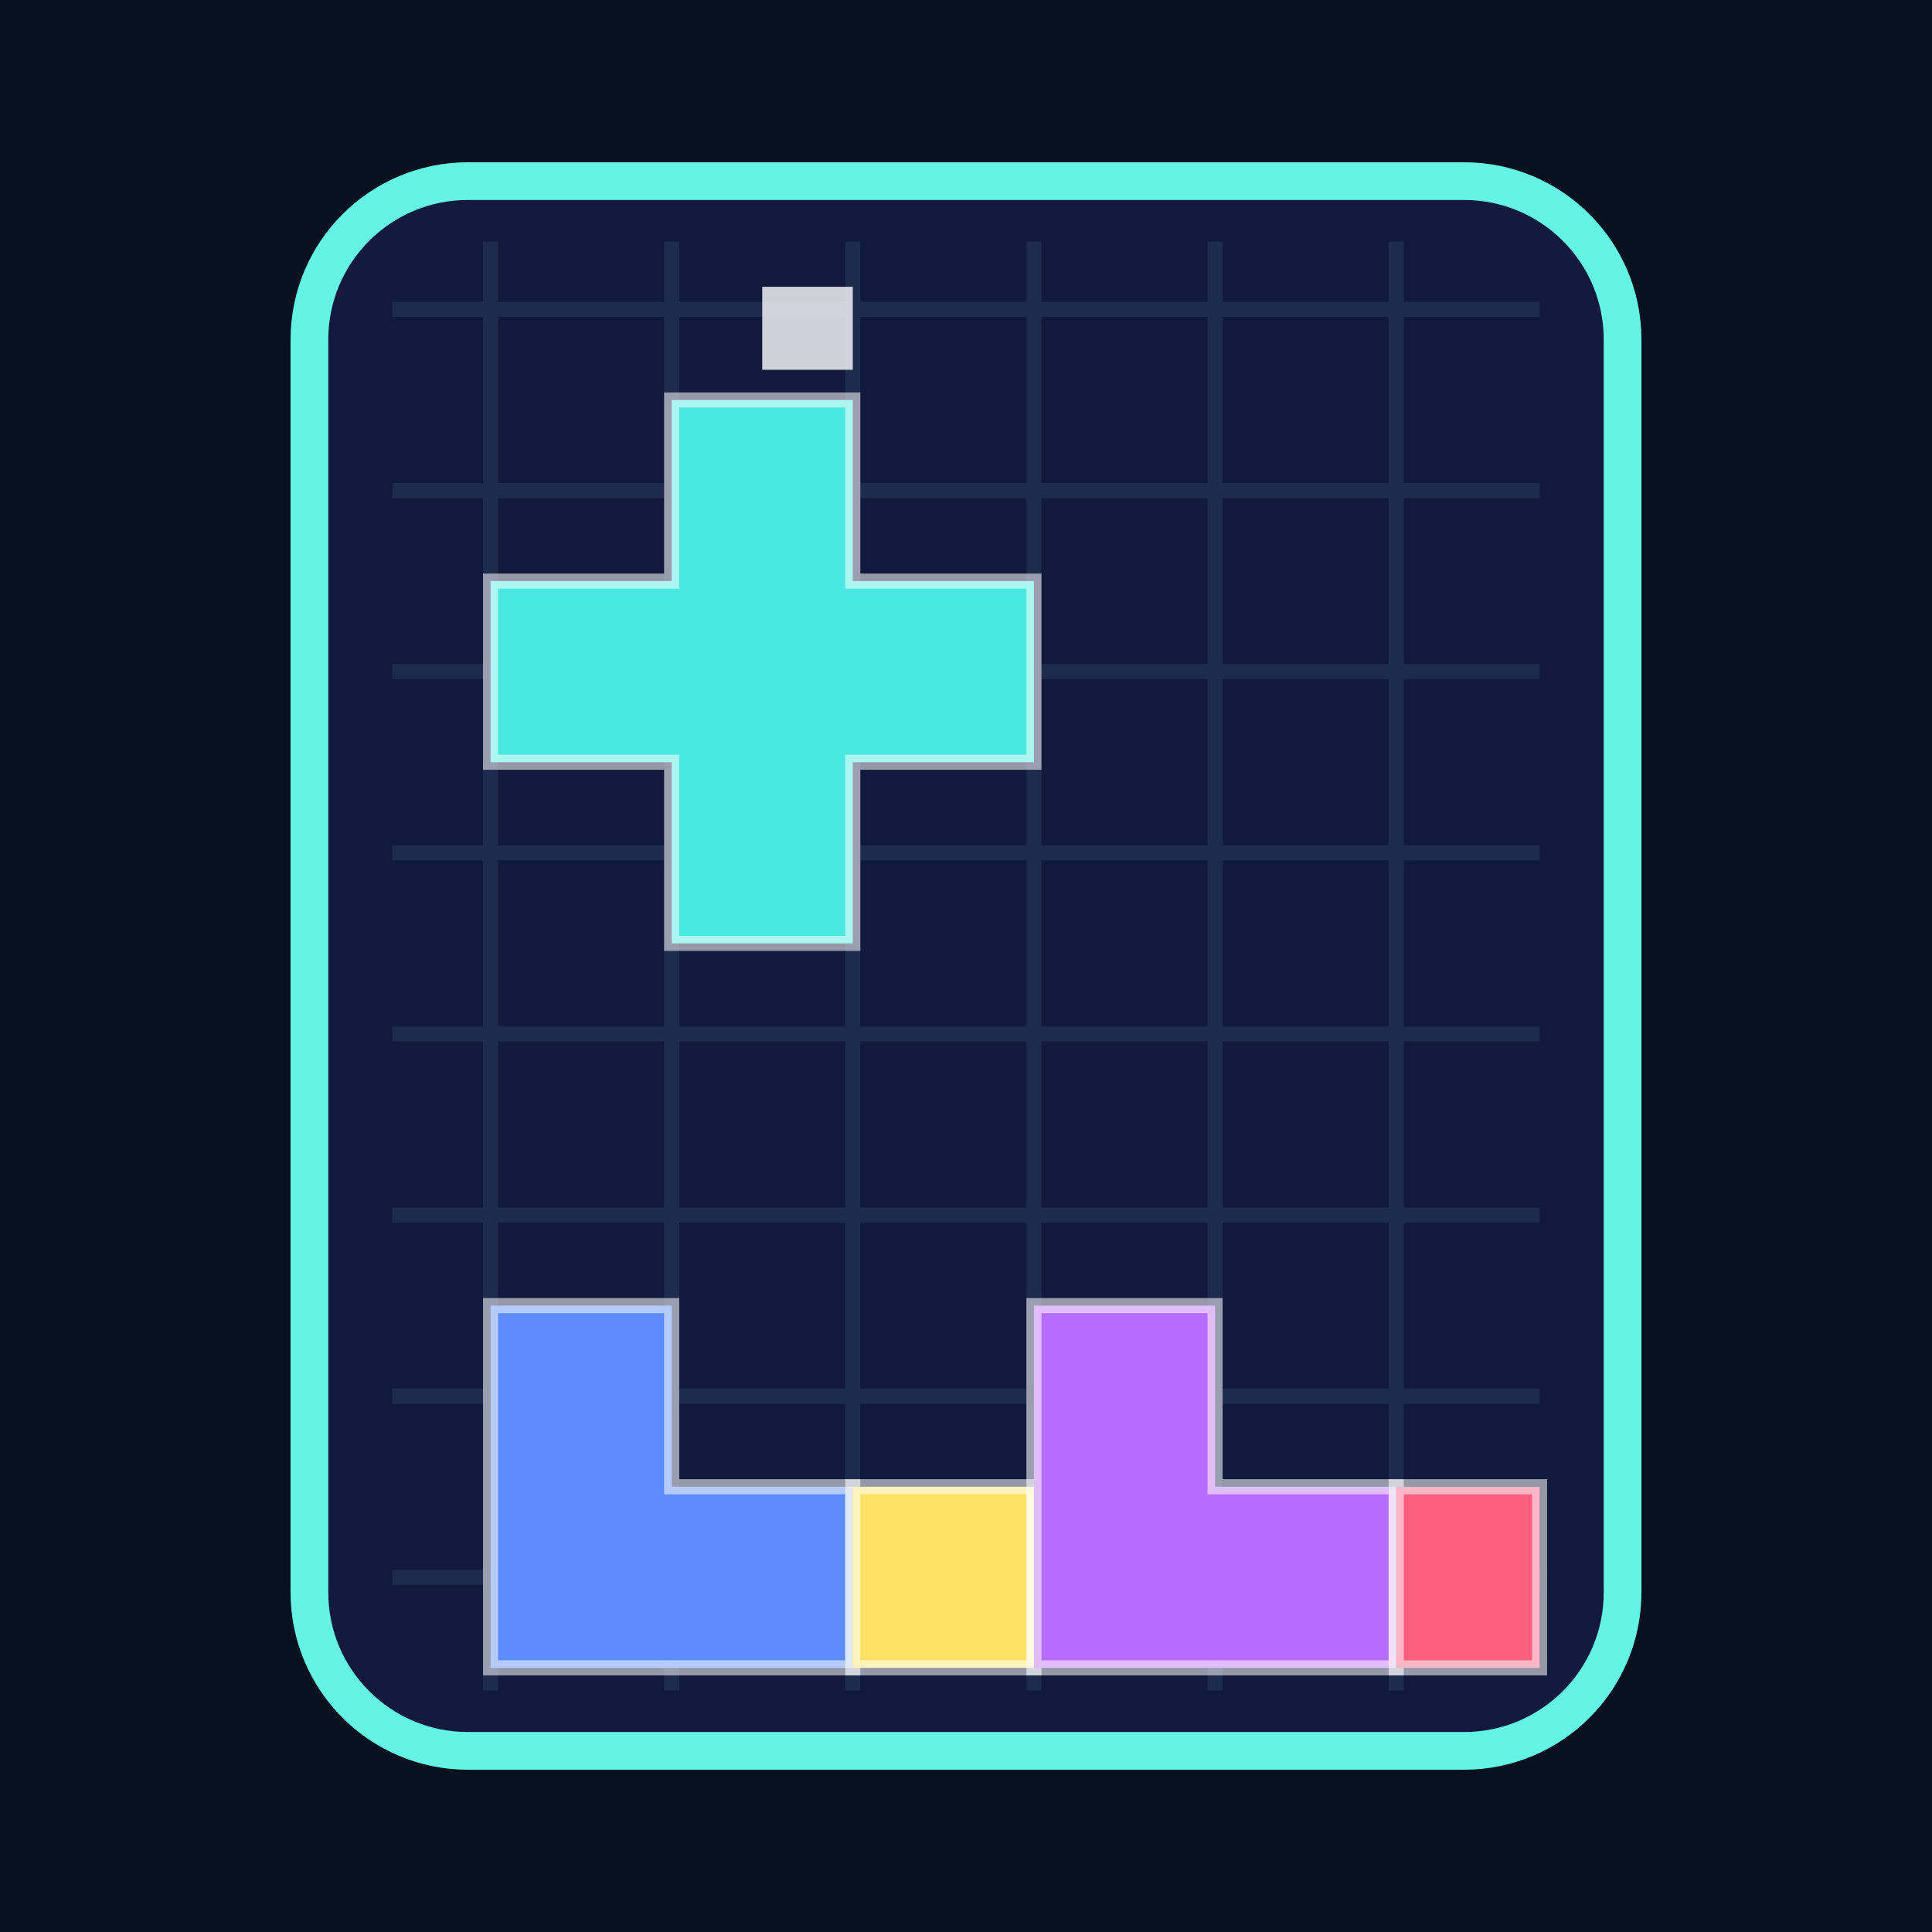
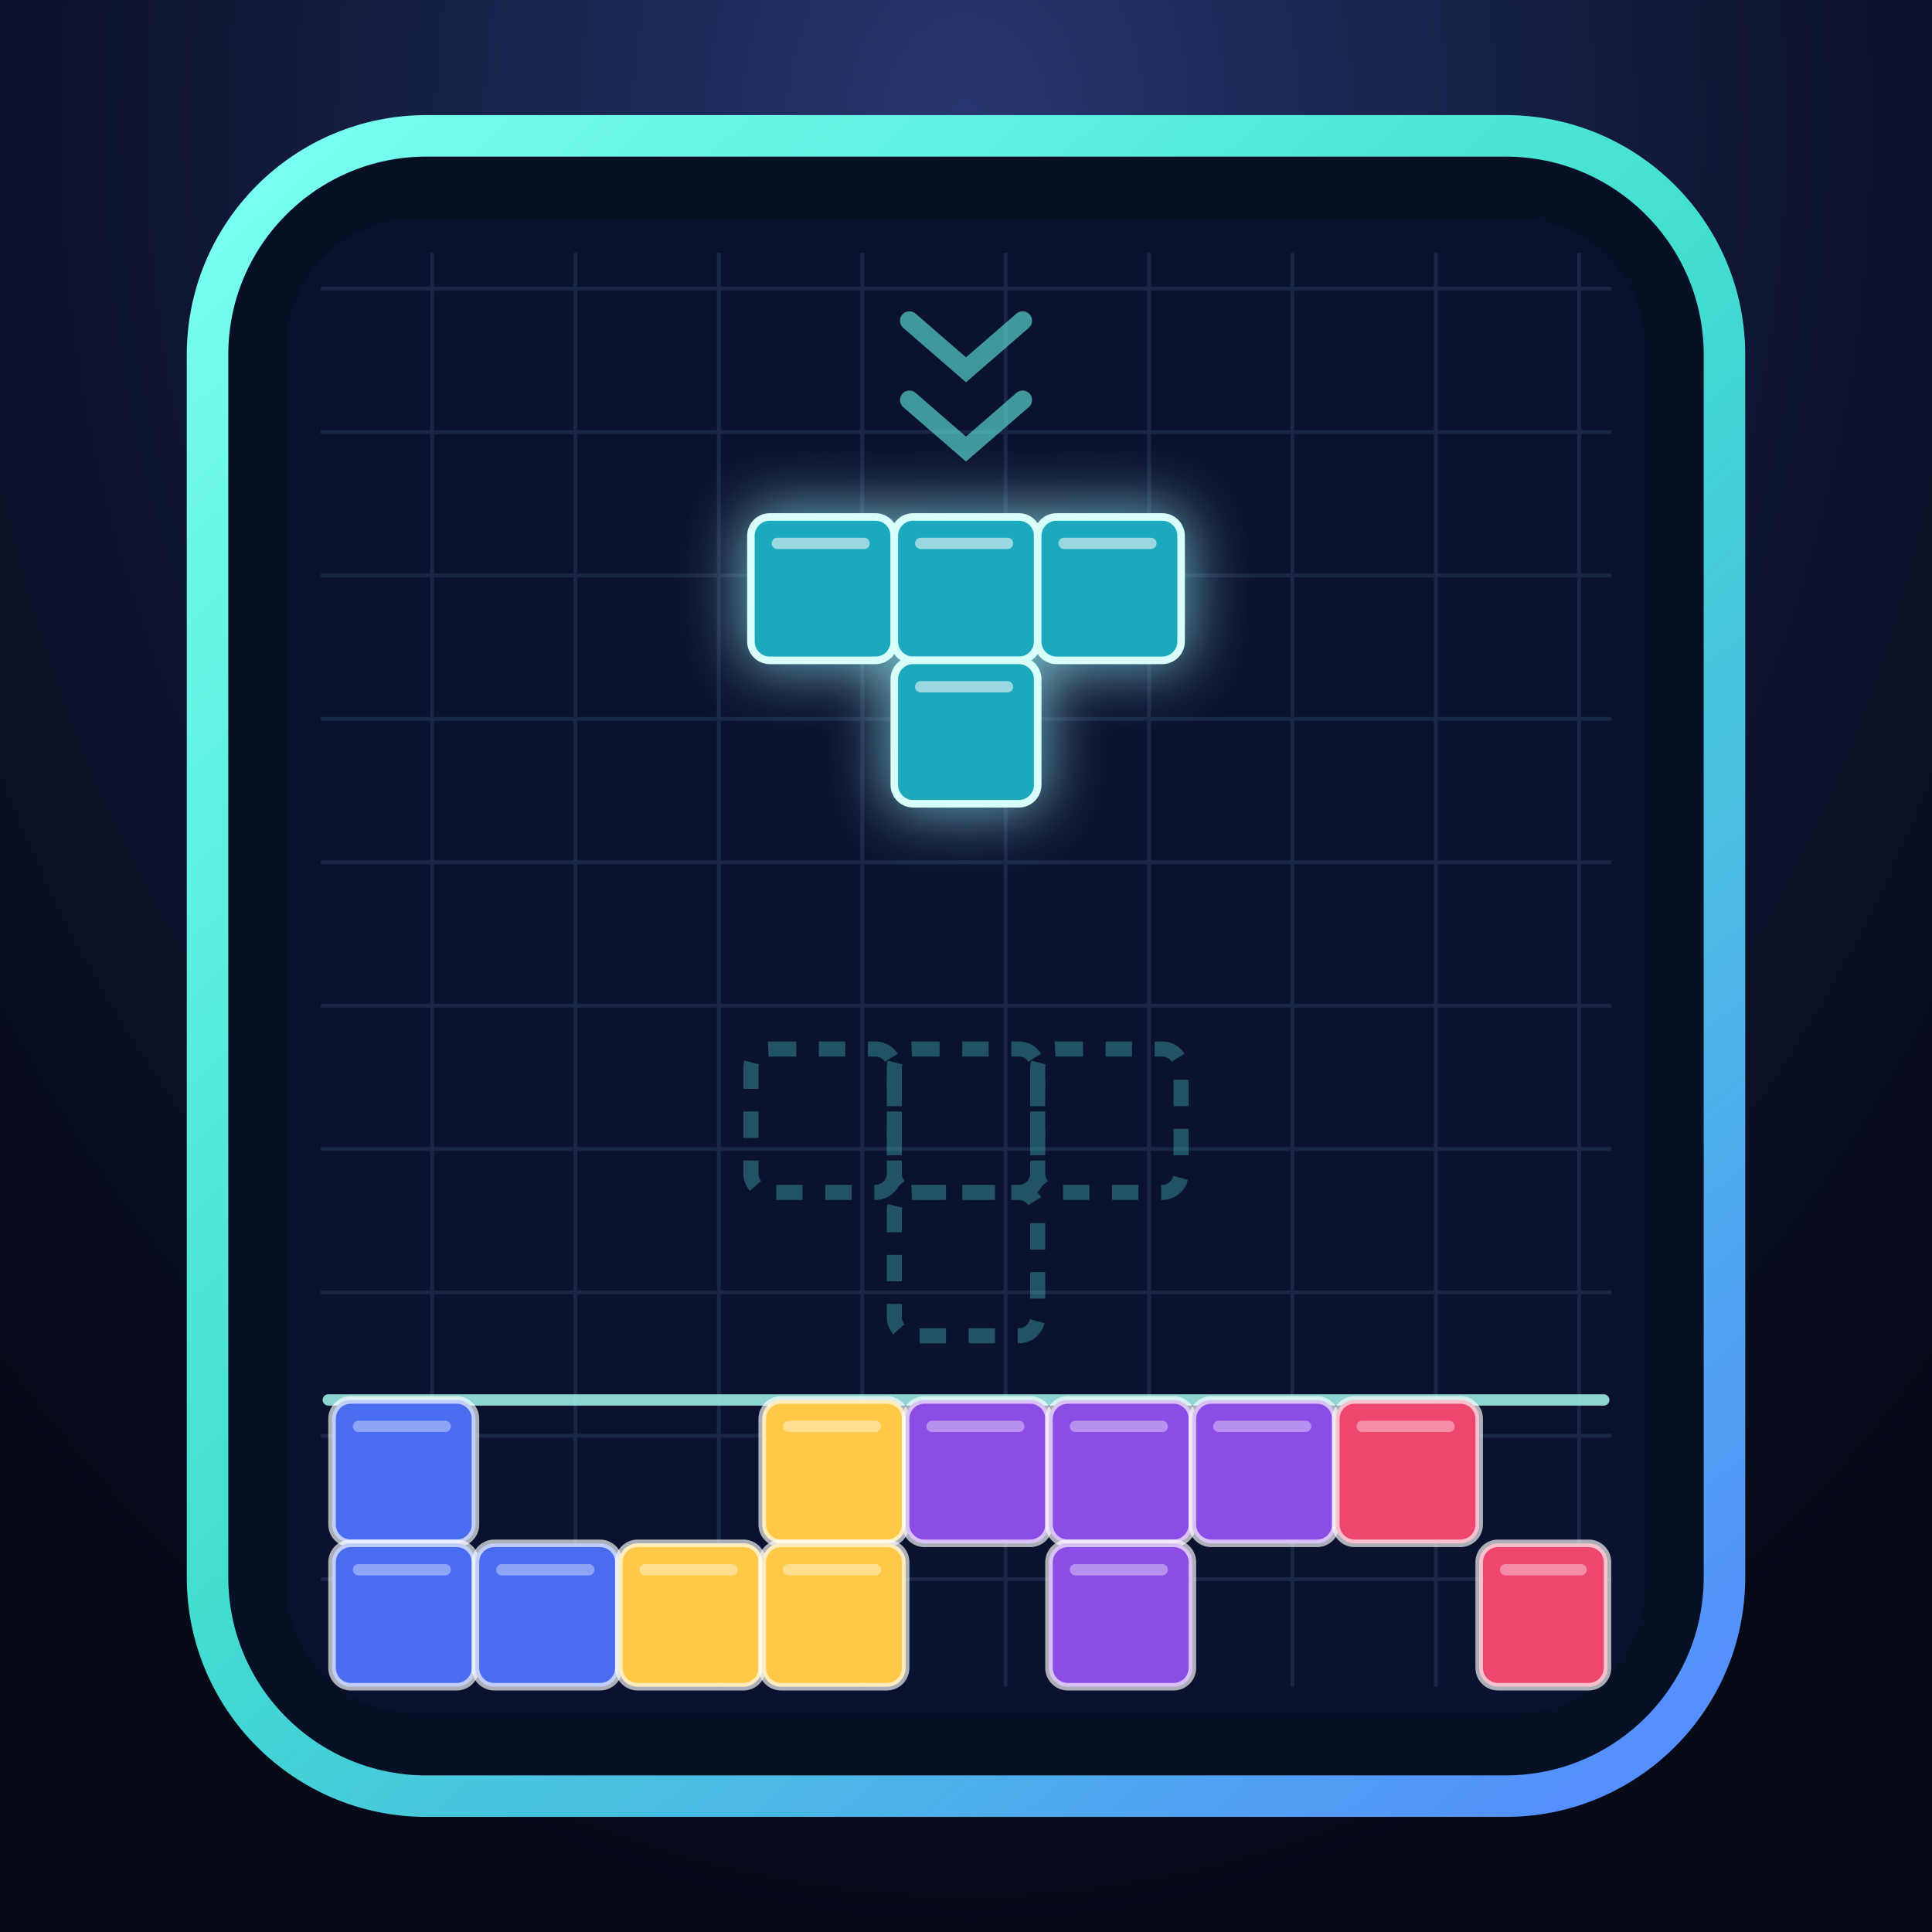
<svg xmlns="http://www.w3.org/2000/svg" viewBox="0 0 512 512">
-   <rect width="512" height="512" fill="#07101f" />
-   <rect x="82" y="48" width="348" height="416" rx="42" fill="#111a3c" stroke="#65f4e4" stroke-width="10" />
-   <path d="M104 82h304M104 130h304M104 178h304M104 226h304M104 274h304M104 322h304M104 370h304M104 418h304M130 64v384M178 64v384M226 64v384M274 64v384M322 64v384M370 64v384" stroke="#80a0d0" stroke-opacity=".12" stroke-width="4" />
-   <g stroke="#ffffff" stroke-opacity=".55" stroke-width="4">
-     <path d="M178 106h48v48h48v48h-48v48h-48v-48h-48v-48h48Z" fill="#49e8e0" />
-     <path d="M130 346h48v48h48v48h-96Z" fill="#5c8cff" />
-     <path d="M226 394h48v48h-48Z" fill="#ffe265" />
-     <path d="M274 346h48v48h48v48h-96Z" fill="#b86cff" />
-     <path d="M370 394h38v48h-38Z" fill="#ff5f7e" />
+   <defs>
+     <radialGradient id="backdrop" cx="0" cy="0" r="1" gradientTransform="translate(256 34) rotate(90) scale(478 360)" gradientUnits="userSpaceOnUse">
+       <stop stop-color="#26366e" />
+       <stop offset=".55" stop-color="#101735" />
+       <stop offset="1" stop-color="#060916" />
+     </radialGradient>
+     <linearGradient id="frame" x1="66" y1="44" x2="449" y2="469" gradientUnits="userSpaceOnUse">
+       <stop stop-color="#78fff0" />
+       <stop offset=".48" stop-color="#41decf" />
+       <stop offset="1" stop-color="#568cff" />
+     </linearGradient>
+     <linearGradient id="cyan" x1="0" y1="0" x2="40" y2="40" gradientUnits="userSpaceOnUse">
+       <stop stop-color="#80fff4" />
+       <stop offset=".5" stop-color="#42ded6" />
+       <stop offset="1" stop-color="#1aa8bd" />
+     </linearGradient>
+     <linearGradient id="blue" x1="0" y1="0" x2="40" y2="40" gradientUnits="userSpaceOnUse">
+       <stop stop-color="#79b2ff" />
+       <stop offset="1" stop-color="#496cf1" />
+     </linearGradient>
+     <linearGradient id="yellow" x1="0" y1="0" x2="40" y2="40" gradientUnits="userSpaceOnUse">
+       <stop stop-color="#fff196" />
+       <stop offset="1" stop-color="#ffc947" />
+     </linearGradient>
+     <linearGradient id="purple" x1="0" y1="0" x2="40" y2="40" gradientUnits="userSpaceOnUse">
+       <stop stop-color="#d08aff" />
+       <stop offset="1" stop-color="#8c4ce6" />
+     </linearGradient>
+     <linearGradient id="red" x1="0" y1="0" x2="40" y2="40" gradientUnits="userSpaceOnUse">
+       <stop stop-color="#ff8aa5" />
+       <stop offset="1" stop-color="#ef466f" />
+     </linearGradient>
+     <pattern id="grid" width="38" height="38" patternUnits="userSpaceOnUse">
+       <path d="M38 0H0v38" fill="none" stroke="#80a9dc" stroke-opacity=".13" stroke-width="2" />
+     </pattern>
+     <filter id="cyan-glow" x="-50%" y="-50%" width="200%" height="200%">
+       <feGaussianBlur stdDeviation="8" result="blur" />
+       <feMerge>
+         <feMergeNode in="blur" />
+         <feMergeNode in="SourceGraphic" />
+       </feMerge>
+     </filter>
+     <filter id="row-glow" x="-20%" y="-200%" width="140%" height="500%">
+       <feGaussianBlur stdDeviation="7" />
+     </filter>
+   </defs>
+   <rect width="512" height="512" fill="url(#backdrop)" />
+   <rect x="55" y="36" width="402" height="440" rx="58" fill="#071025" stroke="url(#frame)" stroke-width="11" />
+   <rect x="76" y="58" width="360" height="396" rx="34" fill="#0b1230" />
+   <rect x="85" y="67" width="342" height="380" fill="url(#grid)" />
+   <path d="M86 371H426" stroke="#73fff0" stroke-width="16" stroke-linecap="round" opacity=".23" filter="url(#row-glow)" />
+   <path d="M87 371H425" stroke="#aafff6" stroke-width="3" stroke-linecap="round" opacity=".82" />
+   <g fill="none" stroke="#64f2e4" stroke-width="5" stroke-linecap="round" opacity=".6">
+     <path d="m241 85 15 13 15-13" />
+     <path d="m241 106 15 13 15-13" />
  </g>
-   <path d="M202 76h24v22h-24Z" fill="#ffffff" opacity=".8" />
+   <g opacity=".3" fill="none" stroke="#53ecdf" stroke-width="4" stroke-dasharray="7 6">
+     <rect x="199" y="278" width="38" height="38" rx="5" />
+     <rect x="237" y="278" width="38" height="38" rx="5" />
+     <rect x="275" y="278" width="38" height="38" rx="5" />
+     <rect x="237" y="316" width="38" height="38" rx="5" />
+   </g>
+   <g filter="url(#cyan-glow)" stroke="#d9fffb" stroke-width="2">
+     <rect x="199" y="137" width="38" height="38" rx="5" fill="url(#cyan)" />
+     <rect x="237" y="137" width="38" height="38" rx="5" fill="url(#cyan)" />
+     <rect x="275" y="137" width="38" height="38" rx="5" fill="url(#cyan)" />
+     <rect x="237" y="175" width="38" height="38" rx="5" fill="url(#cyan)" />
+   </g>
+   <g fill="none" stroke="#fff" stroke-width="3" stroke-linecap="round" opacity=".55">
+     <path d="M206 144h23M244 144h23M282 144h23M244 182h23" />
+   </g>
+   <g stroke="#ffffffa8" stroke-width="2">
+     <rect x="88" y="371" width="38" height="38" rx="5" fill="url(#blue)" />
+     <rect x="88" y="409" width="38" height="38" rx="5" fill="url(#blue)" />
+     <rect x="126" y="409" width="38" height="38" rx="5" fill="url(#blue)" />
+     <rect x="164" y="409" width="38" height="38" rx="5" fill="url(#yellow)" />
+     <rect x="202" y="371" width="38" height="38" rx="5" fill="url(#yellow)" />
+     <rect x="202" y="409" width="38" height="38" rx="5" fill="url(#yellow)" />
+     <rect x="240" y="371" width="38" height="38" rx="5" fill="url(#purple)" />
+     <rect x="278" y="371" width="38" height="38" rx="5" fill="url(#purple)" />
+     <rect x="316" y="371" width="38" height="38" rx="5" fill="url(#purple)" />
+     <rect x="278" y="409" width="38" height="38" rx="5" fill="url(#purple)" />
+     <rect x="354" y="371" width="38" height="38" rx="5" fill="url(#red)" />
+     <rect x="392" y="409" width="34" height="38" rx="5" fill="url(#red)" />
+   </g>
+   <g fill="none" stroke="#fff" stroke-width="3" stroke-linecap="round" opacity=".38">
+     <path d="M95 378h23M95 416h23M133 416h23M171 416h23M209 378h23M209 416h23M247 378h23M285 378h23M323 378h23M285 416h23M361 378h23M399 416h20" />
+   </g>
</svg>
